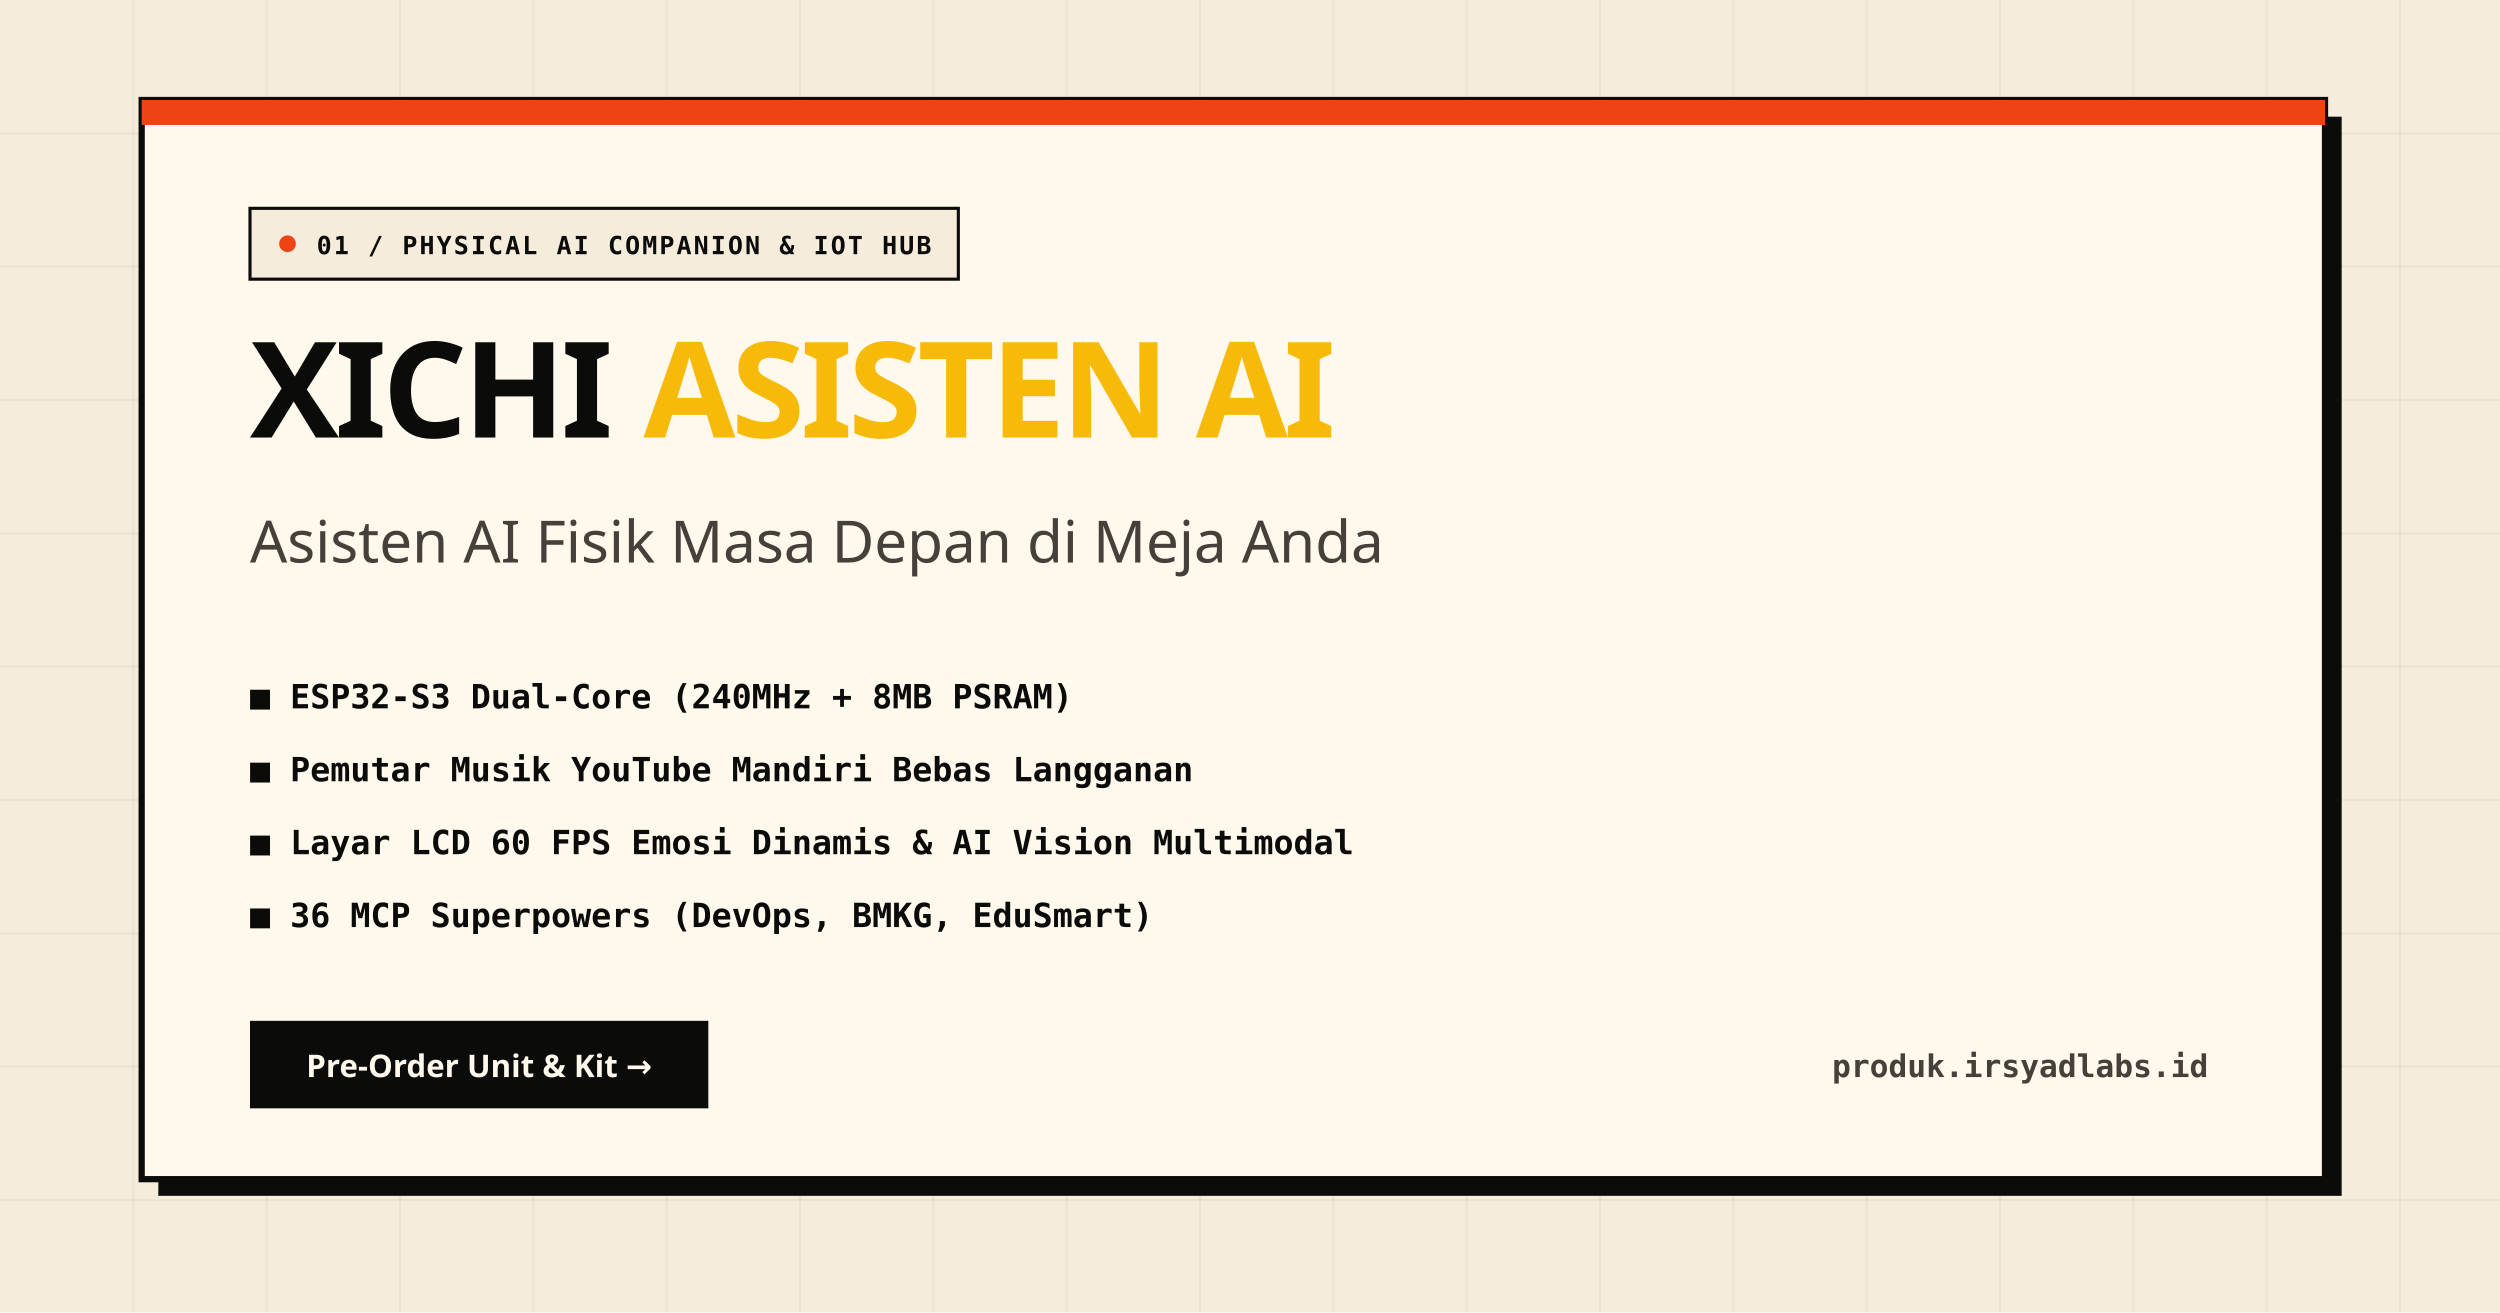
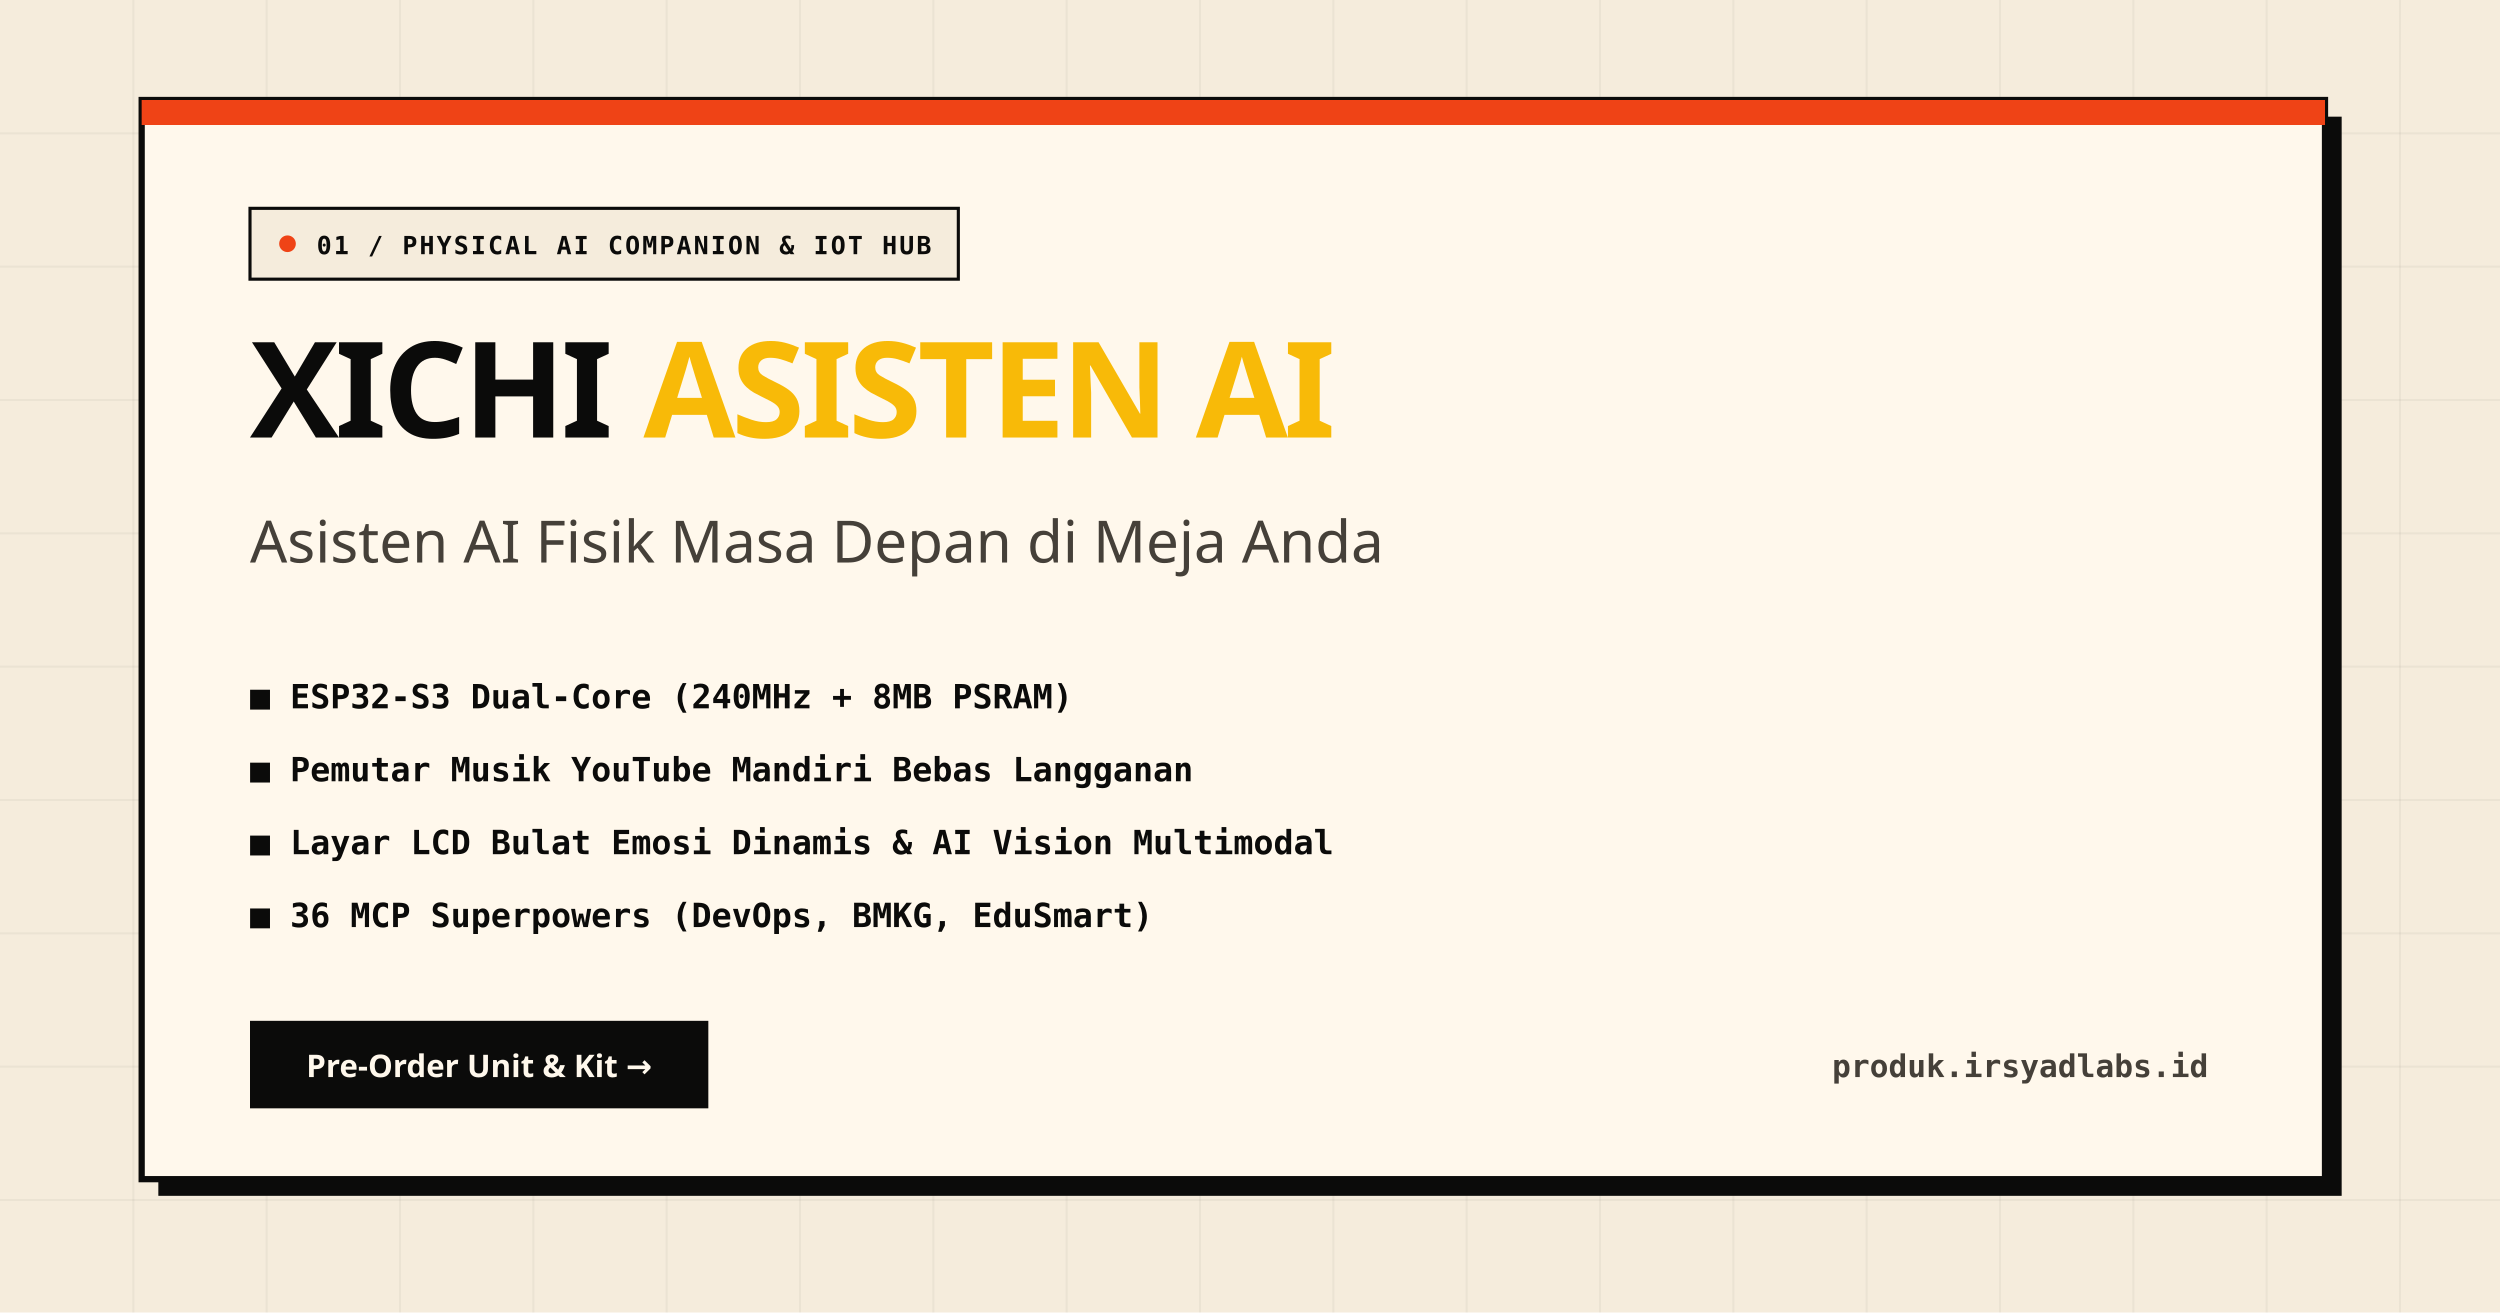
<svg xmlns="http://www.w3.org/2000/svg" viewBox="0 0 1200 630" fill="none">
  <rect width="1200" height="630" fill="#f5ecdc" />
  <path d="M0 64 H1200 M0 128 H1200 M0 192 H1200 M0 256 H1200 M0 320 H1200 M0 384 H1200 M0 448 H1200 M0 512 H1200 M0 576 H1200" stroke="rgba(11,11,10,0.04)" stroke-width="1" />
  <path d="M64 0 V630 M128 0 V630 M192 0 V630 M256 0 V630 M320 0 V630 M384 0 V630 M448 0 V630 M512 0 V630 M576 0 V630 M640 0 V630 M704 0 V630 M768 0 V630 M832 0 V630 M896 0 V630 M960 0 V630 M1024 0 V630 M1088 0 V630 M1152 0 V630" stroke="rgba(11,11,10,0.04)" stroke-width="1" />
  <rect x="76" y="56" width="1048" height="518" fill="#0b0b0a" />
  <rect x="68" y="48" width="1048" height="518" fill="#fff8ec" stroke="#0b0b0a" stroke-width="3" />
  <rect x="68" y="48" width="1048" height="12" fill="#ef4316" />
  <rect x="120" y="100" width="340" height="34" fill="#f5ecdc" stroke="#0b0b0a" stroke-width="1.5" />
  <circle cx="138" cy="117" r="4" fill="#ef4316" />
  <text x="152" y="122" font-family="'IBM Plex Mono', monospace" font-size="12" font-weight="700" fill="#0b0b0a" letter-spacing="1">01 / PHYSICAL AI COMPANION &amp; IOT HUB</text>
  <text x="120" y="210" font-family="'Space Grotesk', system-ui, sans-serif" font-size="64" font-weight="700" fill="#0b0b0a" letter-spacing="-2">XICHI <tspan fill="#f8ba08">ASISTEN AI</tspan>
  </text>
  <text x="120" y="270" font-family="'DM Sans', system-ui, sans-serif" font-size="28" font-weight="500" fill="#454039">Asisten AI Fisik Masa Depan di Meja Anda</text>
  <text x="120" y="340" font-family="'IBM Plex Mono', monospace" font-size="16" font-weight="600" fill="#0b0b0a">■ ESP32-S3 Dual-Core (240MHz + 8MB PSRAM)</text>
  <text x="120" y="375" font-family="'IBM Plex Mono', monospace" font-size="16" font-weight="600" fill="#0b0b0a">■ Pemutar Musik YouTube Mandiri Bebas Langganan</text>
-   <text x="120" y="410" font-family="'IBM Plex Mono', monospace" font-size="16" font-weight="600" fill="#0b0b0a">■ Layar LCD 60 FPS Emosi Dinamis &amp; AI Vision Multimodal</text>
+   <text x="120" y="410" font-family="'IBM Plex Mono', monospace" font-size="16" font-weight="600" fill="#0b0b0a">■ Layar LCD Bulat Emosi Dinamis &amp; AI Vision Multimodal</text>
  <text x="120" y="445" font-family="'IBM Plex Mono', monospace" font-size="16" font-weight="600" fill="#0b0b0a">■ 36 MCP Superpowers (DevOps, BMKG, EduSmart)</text>
  <rect x="120" y="490" width="220" height="42" fill="#0b0b0a" />
  <text x="230" y="517" font-family="'Space Grotesk', sans-serif" font-size="15" font-weight="700" fill="#fff8ec" text-anchor="middle">Pre-Order Unit &amp; Kit →</text>
  <text x="1060" y="517" font-family="'IBM Plex Mono', monospace" font-size="15" font-weight="600" fill="#454039" text-anchor="end">produk.irsyadlabs.id</text>
</svg>
